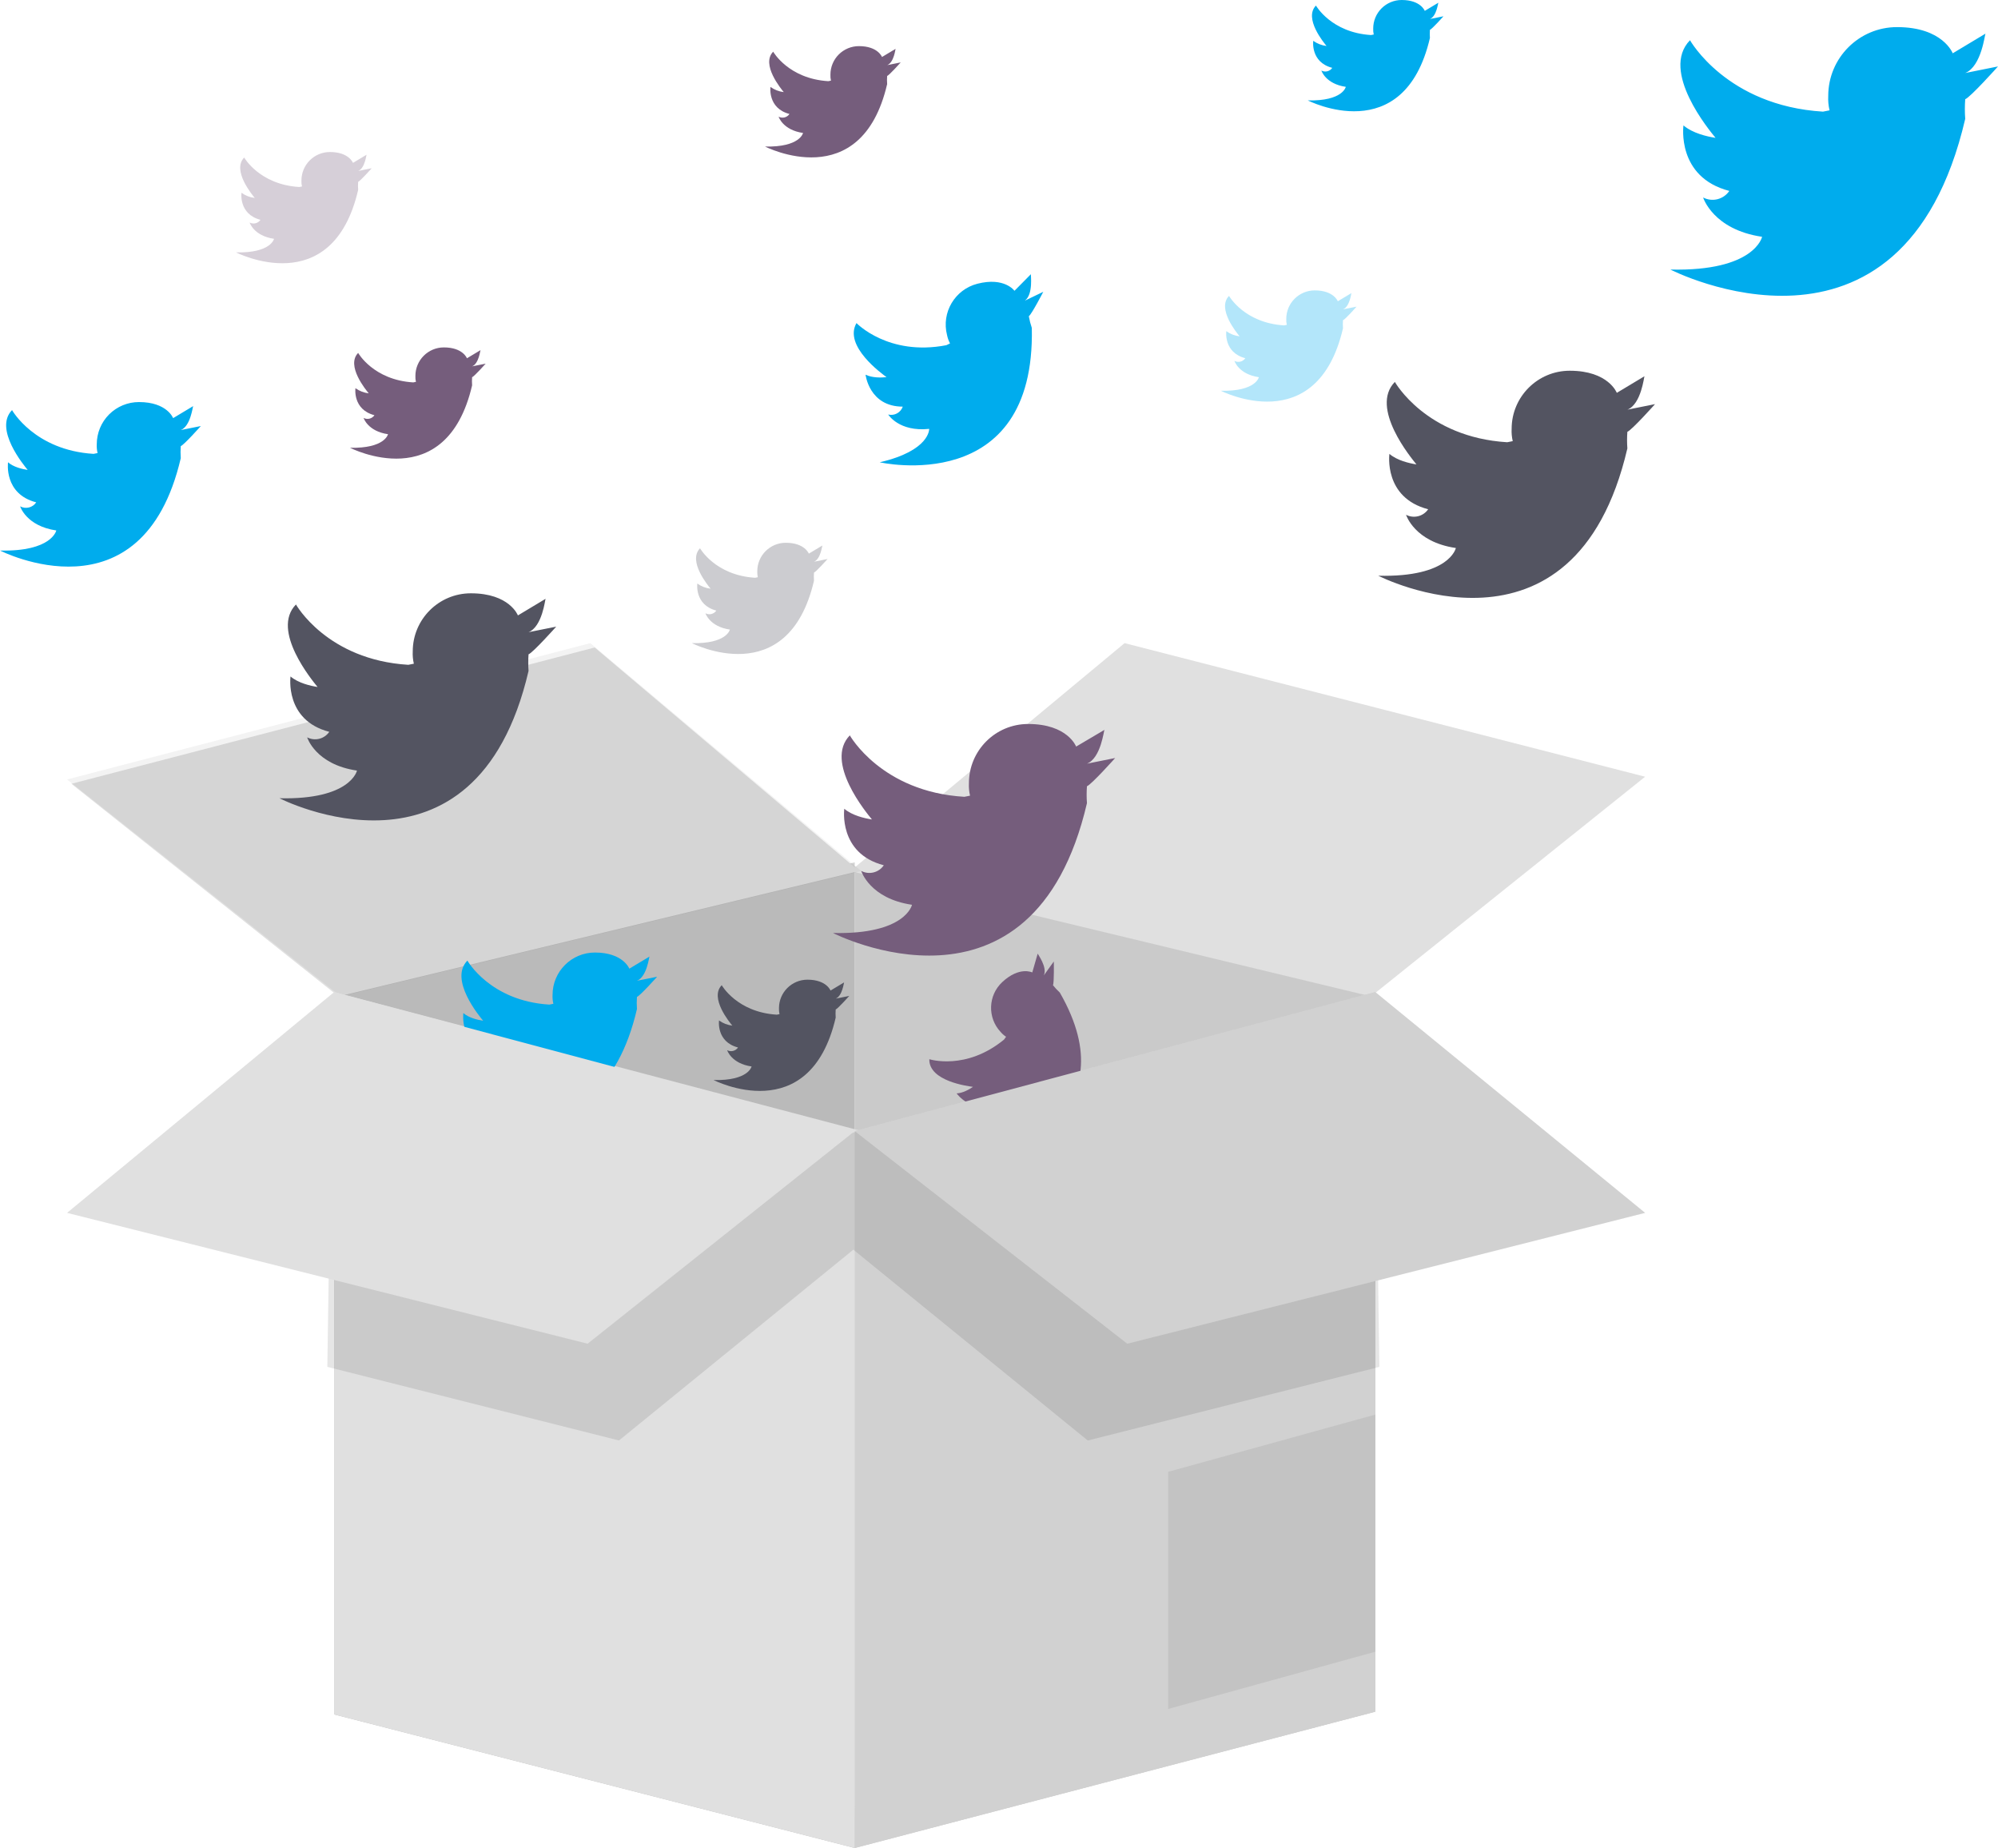
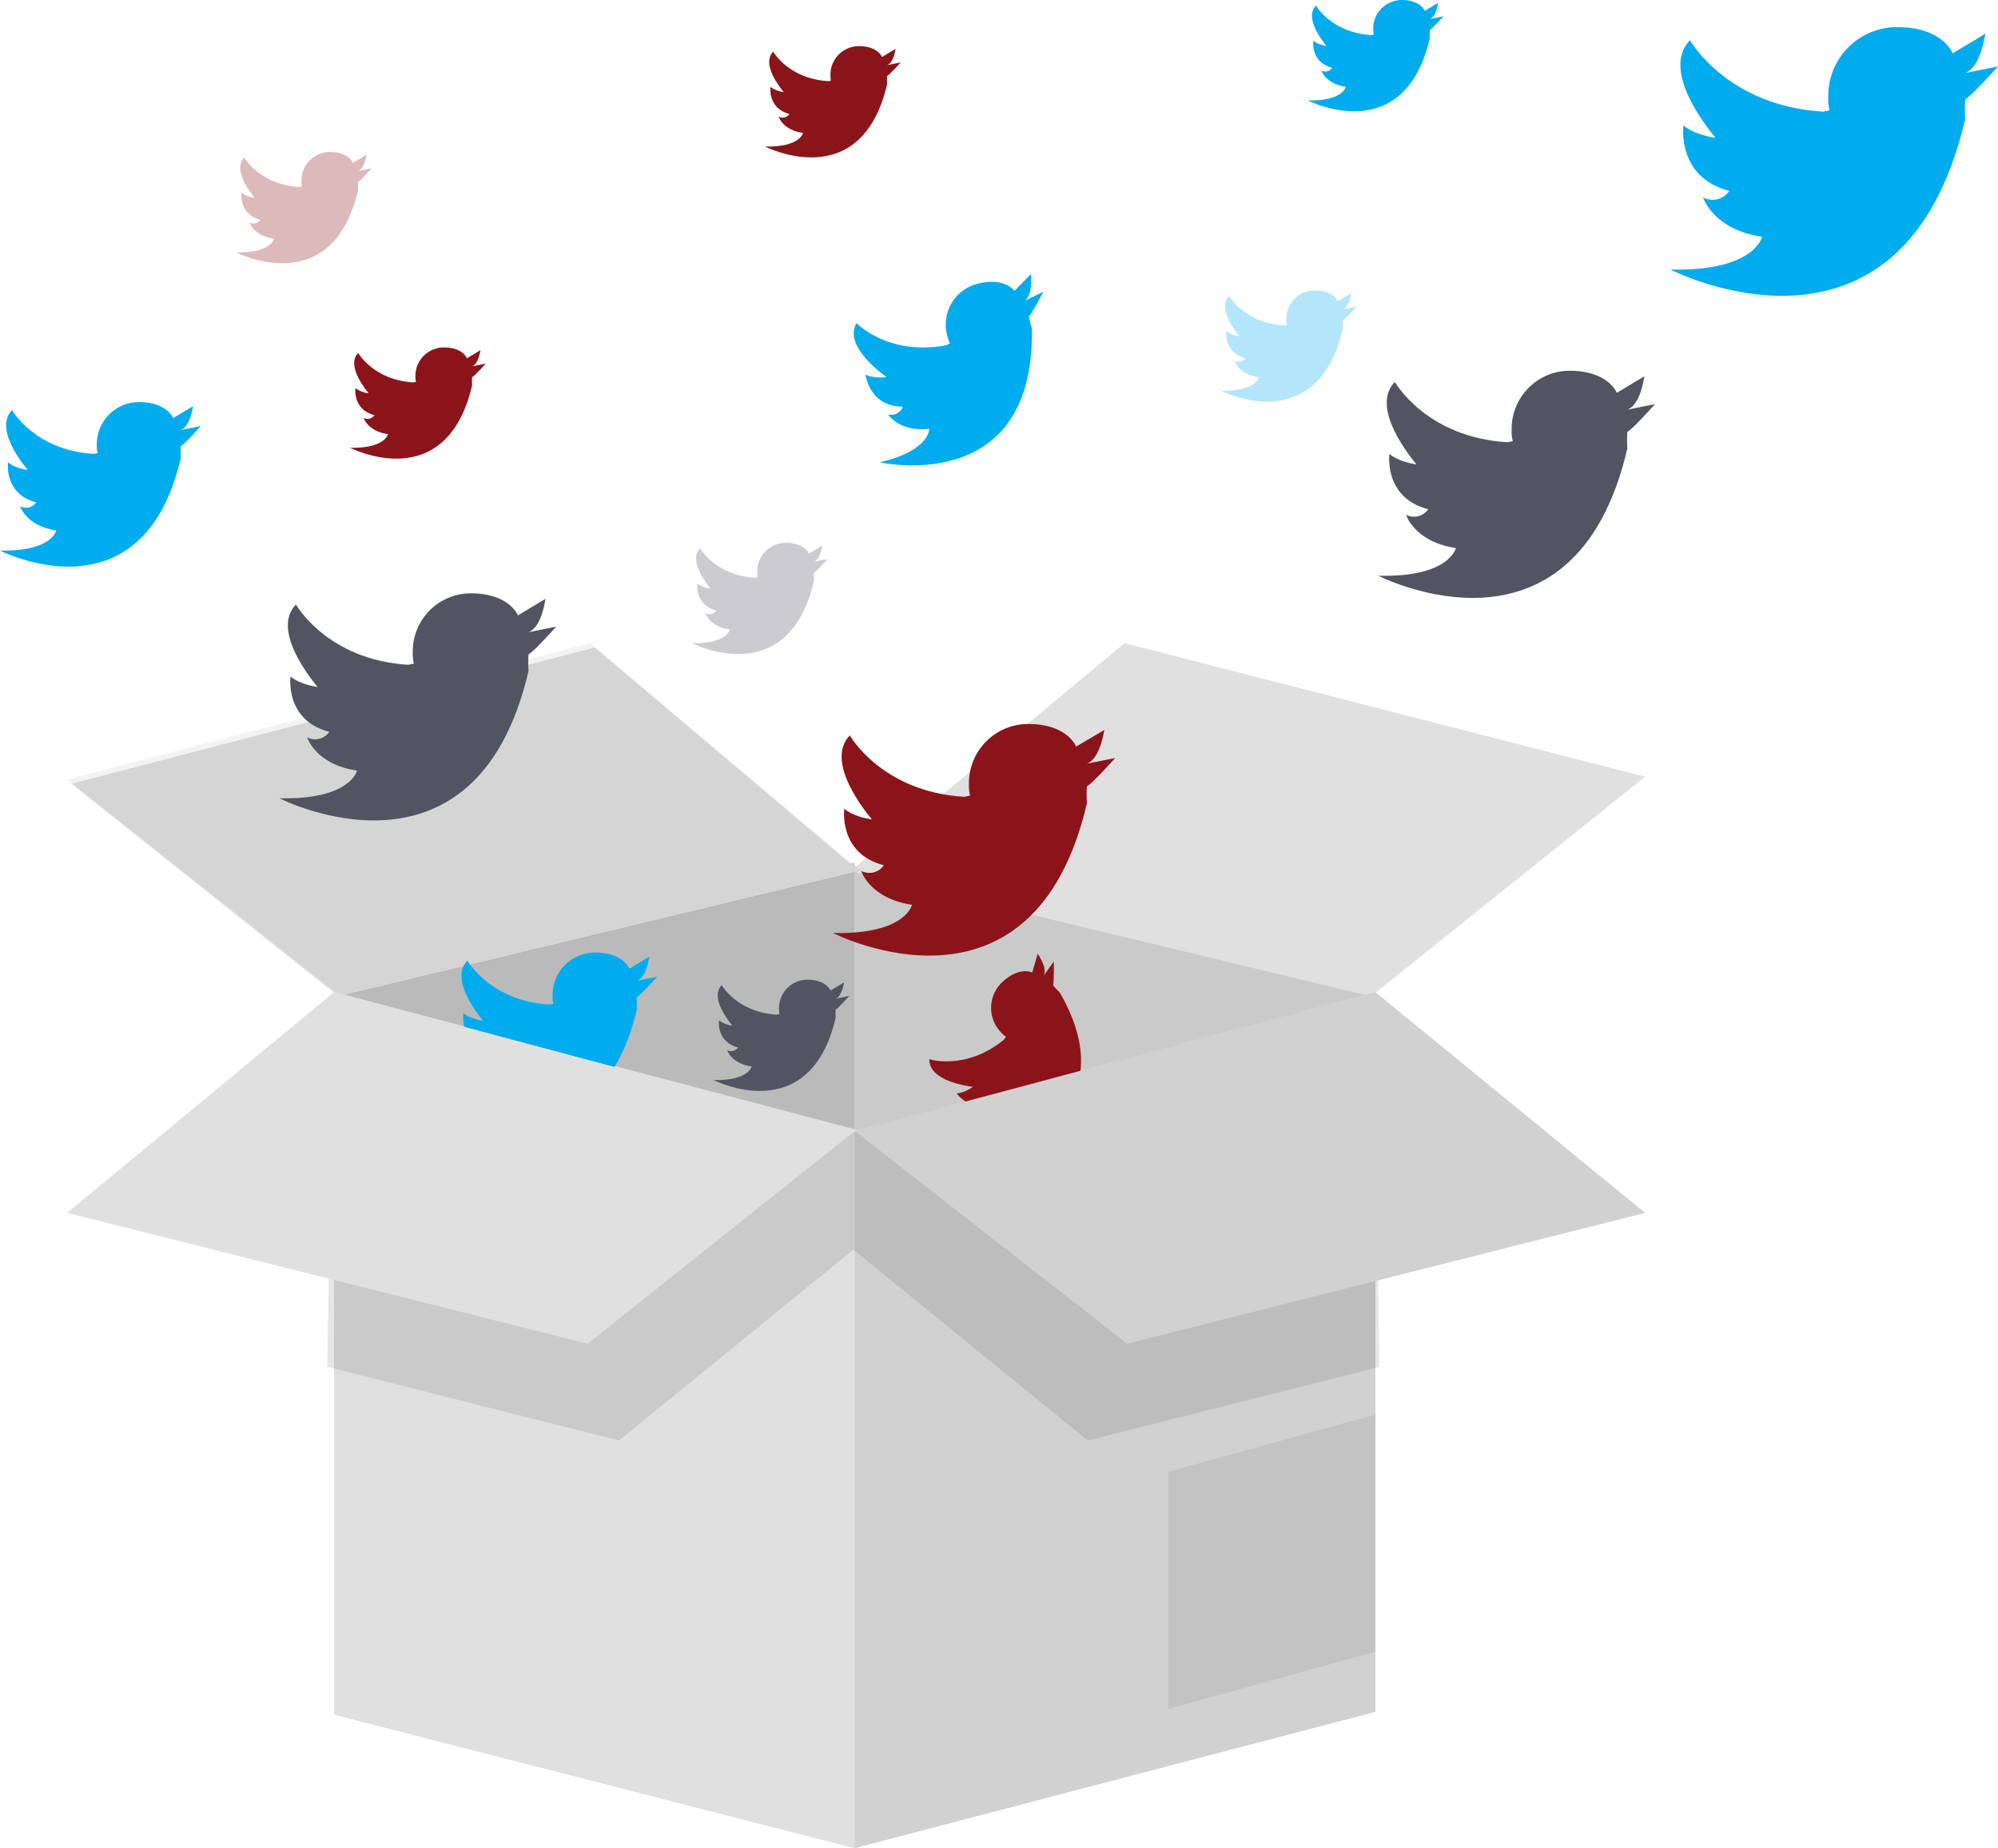
<svg xmlns="http://www.w3.org/2000/svg" data-name="Layer 1" width="813.15" height="752" viewBox="0 0 813.15 752">
  <path fill="#e0e0e0" d="M559.73 403.7l-211.87-51.03V752l211.87-55.46V403.7z" />
  <path opacity=".1" d="M559.73 403.7l-211.87-51.03V752l211.87-55.46V403.7z" />
  <path fill="#e0e0e0" d="M135.99 403.7l211.87-51.03V752l-211.87-54.35V403.7z" />
  <path opacity=".17" d="M135.99 401.93l211.87-51.02V752l-211.87-54.35V401.93z" />
  <path fill="#e0e0e0" d="M346.09 354.44l111.59-92.73 211.86 54.36-111.58 89.39-211.87-51.02z" />
  <path fill="#e0e0e0" d="M29.05 318.94l108.71 86.52 211.86-51.02-107.59-90.96-212.98 55.46z" />
  <path opacity=".05" d="M27.29 317.18l111.35 88.28 211.87-51.02-110.25-92.73-212.97 55.47z" />
  <path fill="#e0e0e0" d="M135.99 403.7v293.95L347.86 752l2.86-291.73-214.73-56.57z" />
  <path fill="#e0e0e0" d="M559.73 696.54L347.86 752V460.27l211.87-56.57v292.84z" />
  <path opacity=".07" d="M559.73 696.54L347.86 752V460.27l211.87-56.57v292.84z" />
  <path opacity=".07" d="M475.42 598.92v96.51l84.31-23.3v-96.5l-84.31 23.29z" />
  <path opacity=".1" d="M133.22 556.22l118.69 29.95 95.4-77.65v-47.7l-211.87-53.24-2.22 148.64zm428.17 0L442.7 586.17l-95.39-77.65v-47.7l211.86-53.24 2.22 148.64z" />
  <path d="M259.23 399.1l8.21-1.64s-6.9 7.72-8.21 8.21a33.05 33.05 0 000 4.93c-15.77 67.69-73.93 37.79-73.93 37.79 21.19.49 23-8.21 23-8.21-12.32-1.81-14.79-9.86-14.79-9.86a5.08 5.08 0 006.57-1.64c-13.31-3.45-11.5-16.43-11.5-16.43 2.3 2 5.91 2.79 8.05 3.12-1.48-1.81-14-16.76-6.41-24.48 0 0 9.2 16.43 33.35 17.91l1.64-.33a12.89 12.89 0 01-.33-3.61 17.25 17.25 0 0117.25-17.25c11.5 0 14 6.57 14 6.57l8.21-4.93c-.18-.01-1 8.21-5.11 9.85z" fill="#00aced" />
  <path fill="#e0e0e0" d="M135.99 403.7l-108.7 89.85 211.86 53.24 108.71-86.52-211.87-56.57z" />
-   <path d="M424.82 396.91l4.06-5.65s.18 8.6-.34 9.65a27.47 27.47 0 002.79 3c28.77 50.08-23.53 64.86-23.53 64.86 13.16-11.71 9.33-18 9.33-18-8.56 5.85-14.56 2.35-14.56 2.35a4.22 4.22 0 003.06-4.72c-10 5.44-16.3-3.47-16.3-3.47 2.52-.1 5.18-1.65 6.66-2.66-1.92-.26-18-2.27-17.77-11.25 0 0 14.9 4.77 30.42-8l.81-1.13a10.71 10.71 0 01-2.25-2 14.33 14.33 0 01.71-20.26c7-6.52 12.21-3.92 12.21-3.92l2.2-7.65c-.09.07 4.06 5.52 2.5 8.85z" fill="#755d7c" />
+   <path d="M424.82 396.91l4.06-5.65s.18 8.6-.34 9.65a27.47 27.47 0 002.79 3c28.77 50.08-23.53 64.86-23.53 64.86 13.16-11.71 9.33-18 9.33-18-8.56 5.85-14.56 2.35-14.56 2.35a4.22 4.22 0 003.06-4.72c-10 5.44-16.3-3.47-16.3-3.47 2.52-.1 5.18-1.65 6.66-2.66-1.92-.26-18-2.27-17.77-11.25 0 0 14.9 4.77 30.42-8l.81-1.13a10.71 10.71 0 01-2.25-2 14.33 14.33 0 01.71-20.26c7-6.52 12.21-3.92 12.21-3.92l2.2-7.65c-.09.07 4.06 5.52 2.5 8.85z" fill="#8b141a" />
  <path fill="#e0e0e0" d="M559.73 403.7l109.81 89.85-210.76 53.24-110.92-86.52 211.87-56.57z" />
  <path opacity=".07" d="M559.73 403.7l109.81 89.85-210.76 53.24-110.92-86.52 211.87-56.57z" />
  <path d="M417.09 122.35l7.51-3.61s-4.74 9.15-5.89 9.95a32.88 32.88 0 001.22 4.75c1.53 69.12-61.9 54.68-61.9 54.68 20.54-4.76 20.13-13.6 20.13-13.6-12.32 1.3-16.68-5.84-16.68-5.84a5 5 0 005.93-3.21c-13.68 0-15.14-13-15.14-13 2.7 1.33 6.39 1.23 8.53 1-1.87-1.38-17.6-12.7-12.22-22 0 0 12.93 13.56 36.56 9l1.5-.72a12.82 12.82 0 01-1.21-3.4 17.16 17.16 0 0112.36-20.89c11.08-2.84 15.08 2.88 15.08 2.88l6.7-6.78c-.17.07 1.07 8.19-2.48 10.79zM73.57 175l8.17-1.63s-6.86 7.68-8.17 8.17a32.88 32.88 0 000 4.9C57.88 253.77.03 224.03.03 224.03c21.08.49 22.88-8.17 22.88-8.17-12.26-1.8-14.71-9.81-14.71-9.81a5 5 0 006.54-1.63C1.47 201 3.27 188.12 3.27 188.12c2.29 2 5.88 2.78 8 3.11-1.47-1.8-13.89-16.67-6.37-24.35 0 0 9.15 16.34 33.18 17.81l1.63-.33a12.82 12.82 0 01-.33-3.6 17.16 17.16 0 0117.19-17.15c11.44 0 13.89 6.54 13.89 6.54l8.17-4.9c-.19-.01-1 8.16-5.06 9.75zM799.81 29.71l13.33-2.67s-11.2 12.53-13.33 13.33a53.64 53.64 0 000 8c-25.6 109.85-120 61.32-120 61.32 34.39.8 37.33-13.33 37.33-13.33-20-2.93-24-16-24-16a8.24 8.24 0 0010.66-2.67c-21.6-5.6-18.66-26.66-18.66-26.66 3.73 3.2 9.6 4.53 13.06 5.07-2.4-2.93-22.66-27.2-10.4-39.73 0 0 14.93 26.66 54.12 29.06l2.67-.53a20.92 20.92 0 01-.53-5.87 28 28 0 0128-28c18.66 0 22.66 10.66 22.66 10.66l13.33-8c-.24.02-1.57 13.31-8.24 16.02zM581.95 7.73l5.52-1.1s-4.64 5.19-5.52 5.52a22.21 22.21 0 000 3.31c-10.6 45.5-49.69 25.4-49.69 25.4 14.25.33 15.46-5.52 15.46-5.52-8.28-1.21-9.94-6.63-9.94-6.63a3.41 3.41 0 004.42-1.1c-8.94-2.32-7.73-11-7.73-11a11.48 11.48 0 005.41 2.1c-1-1.21-9.39-11.26-4.31-16.45 0 0 6.18 11 22.42 12l1.1-.22a8.66 8.66 0 01-.22-2.43A11.59 11.59 0 01570.47 0c7.73 0 9.39 4.42 9.39 4.42l5.52-3.31c-.12-.01-.67 5.52-3.43 6.62z" fill="#00aced" />
  <path d="M331.28 228.58l5.52-1.1s-4.64 5.19-5.52 5.52a22.21 22.21 0 000 3.31c-10.6 45.5-49.69 25.4-49.69 25.4 14.25.33 15.46-5.52 15.46-5.52-8.28-1.21-9.94-6.63-9.94-6.63a3.41 3.41 0 004.42-1.1c-8.94-2.32-7.73-11-7.73-11a11.48 11.48 0 005.41 2.1c-1-1.21-9.39-11.26-4.31-16.45 0 0 6.18 11 22.42 12l1.1-.22a8.66 8.66 0 01-.22-2.43 11.59 11.59 0 0111.59-11.59c7.73 0 9.39 4.42 9.39 4.42l5.52-3.31c-.13.02-.66 5.5-3.42 6.6z" fill="#535461" opacity=".3" />
  <path d="M546.57 125.89l5.52-1.1s-4.59 5.21-5.52 5.51a22.21 22.21 0 000 3.31c-10.6 45.5-49.69 25.4-49.69 25.4 14.25.33 15.46-5.52 15.46-5.52-8.28-1.21-9.94-6.63-9.94-6.63a3.41 3.41 0 004.42-1.1c-8.94-2.32-7.73-11-7.73-11a11.48 11.48 0 005.41 2.1c-1-1.21-9.39-11.26-4.31-16.45 0 0 6.18 11 22.42 12l1.1-.22a8.66 8.66 0 01-.22-2.43 11.59 11.59 0 0111.59-11.59c7.73 0 9.39 4.42 9.39 4.42l5.52-3.31c-.06-.02-.62 5.5-3.42 6.61z" fill="#00aced" opacity=".3" />
-   <path d="M442.37 310.76l11.48-2.3s-9.65 10.8-11.48 11.48a46.21 46.21 0 000 6.89c-22.05 94.63-103.36 52.83-103.36 52.83 29.63.69 32.16-11.48 32.16-11.48-17.23-2.53-20.67-13.78-20.67-13.78a7.1 7.1 0 009.19-2.3c-18.6-4.82-16.08-23-16.08-23 3.22 2.76 8.27 3.9 11.25 4.36-2.07-2.53-19.52-23.43-9-34.22 0 0 12.86 23 46.63 25l2.3-.46a18 18 0 01-.46-5.05 24.11 24.11 0 0124.12-24.12c16.08 0 19.52 9.19 19.52 9.19l11.52-6.8c-.23 0-1.38 11.47-7.12 13.76zM361.09 26.5l5.48-1.1s-4.64 5.19-5.52 5.52a22.21 22.21 0 000 3.31c-10.6 45.5-49.69 25.4-49.69 25.4 14.25.33 15.46-5.52 15.46-5.52-8.28-1.21-9.94-6.63-9.94-6.63a3.41 3.41 0 004.42-1.1c-8.94-2.32-7.73-11-7.73-11a11.48 11.48 0 005.41 2.1c-1-1.21-9.39-11.26-4.31-16.45 0 0 6.18 11 22.42 12l1.1-.22a8.66 8.66 0 01-.22-2.43 11.59 11.59 0 0111.6-11.61c7.73 0 9.39 4.42 9.39 4.42l5.52-3.31c-.07 0-.62 5.52-3.39 6.62zM192.14 149.08l5.52-1.1s-4.64 5.19-5.52 5.52a22.21 22.21 0 000 3.31c-10.6 45.5-49.69 25.4-49.69 25.4 14.25.33 15.46-5.52 15.46-5.52-8.28-1.21-9.94-6.63-9.94-6.63a3.41 3.41 0 004.42-1.1c-8.94-2.32-7.73-11-7.73-11a11.48 11.48 0 005.41 2.1c-1-1.21-9.39-11.26-4.31-16.45 0 0 6.18 11 22.42 12l1.1-.22a8.66 8.66 0 01-.22-2.43 11.59 11.59 0 0111.59-11.59c7.73 0 9.39 4.42 9.39 4.42l5.52-3.31c-.11-.03-.66 5.52-3.42 6.6z" fill="#755d7c" />
-   <path d="M145.76 69.57l5.52-1.1s-4.64 5.19-5.52 5.52a22.21 22.21 0 000 3.31c-10.6 45.5-49.69 25.4-49.69 25.4 14.25.33 15.46-5.52 15.46-5.52-8.28-1.21-9.94-6.63-9.94-6.63a3.41 3.41 0 004.42-1.1c-8.94-2.32-7.73-11-7.73-11a11.48 11.48 0 005.41 2.1c-1-1.21-9.39-11.26-4.31-16.45 0 0 6.18 11 22.42 12l1.1-.22a8.66 8.66 0 01-.22-2.43 11.59 11.59 0 0111.59-11.59c7.73 0 9.39 4.42 9.39 4.42l5.52-3.31c-.11-.03-.61 5.5-3.42 6.6z" fill="#755d7c" opacity=".3" />
+   <path d="M442.37 310.76l11.48-2.3s-9.65 10.8-11.48 11.48a46.21 46.21 0 000 6.89c-22.05 94.63-103.36 52.83-103.36 52.83 29.63.69 32.16-11.48 32.16-11.48-17.23-2.53-20.67-13.78-20.67-13.78a7.1 7.1 0 009.19-2.3c-18.6-4.82-16.08-23-16.08-23 3.22 2.76 8.27 3.9 11.25 4.36-2.07-2.53-19.52-23.43-9-34.22 0 0 12.86 23 46.63 25l2.3-.46a18 18 0 01-.46-5.05 24.11 24.11 0 0124.12-24.12c16.08 0 19.52 9.19 19.52 9.19l11.52-6.8c-.23 0-1.38 11.47-7.12 13.76zM361.09 26.5l5.48-1.1s-4.64 5.19-5.52 5.52a22.21 22.21 0 000 3.31c-10.6 45.5-49.69 25.4-49.69 25.4 14.25.33 15.46-5.52 15.46-5.52-8.28-1.21-9.94-6.63-9.94-6.63a3.41 3.41 0 004.42-1.1c-8.94-2.32-7.73-11-7.73-11a11.48 11.48 0 005.41 2.1c-1-1.21-9.39-11.26-4.31-16.45 0 0 6.18 11 22.42 12l1.1-.22a8.66 8.66 0 01-.22-2.43 11.59 11.59 0 0111.6-11.61c7.73 0 9.39 4.42 9.39 4.42l5.52-3.31c-.07 0-.62 5.52-3.39 6.62zM192.14 149.08l5.52-1.1s-4.64 5.19-5.52 5.52a22.21 22.21 0 000 3.31c-10.6 45.5-49.69 25.4-49.69 25.4 14.25.33 15.46-5.52 15.46-5.52-8.28-1.21-9.94-6.63-9.94-6.63a3.41 3.41 0 004.42-1.1c-8.94-2.32-7.73-11-7.73-11a11.48 11.48 0 005.41 2.1c-1-1.21-9.39-11.26-4.31-16.45 0 0 6.18 11 22.42 12l1.1-.22a8.66 8.66 0 01-.22-2.43 11.59 11.59 0 0111.59-11.59c7.73 0 9.39 4.42 9.39 4.42l5.52-3.31c-.11-.03-.66 5.52-3.42 6.6z" fill="#8b141a" />
+   <path d="M145.76 69.57l5.52-1.1s-4.64 5.19-5.52 5.52a22.21 22.21 0 000 3.31c-10.6 45.5-49.69 25.4-49.69 25.4 14.25.33 15.46-5.52 15.46-5.52-8.28-1.21-9.94-6.63-9.94-6.63a3.41 3.41 0 004.42-1.1c-8.94-2.32-7.73-11-7.73-11a11.48 11.48 0 005.41 2.1c-1-1.21-9.39-11.26-4.31-16.45 0 0 6.18 11 22.42 12l1.1-.22a8.66 8.66 0 01-.22-2.43 11.59 11.59 0 0111.59-11.59c7.73 0 9.39 4.42 9.39 4.42l5.52-3.31c-.11-.03-.61 5.5-3.42 6.6z" fill="#8b141a" opacity=".3" />
  <path d="M340.11 406.37l5.52-1.1s-4.64 5.19-5.52 5.52a22.21 22.21 0 000 3.31c-10.6 45.5-49.69 25.4-49.69 25.4 14.25.33 15.46-5.52 15.46-5.52-8.28-1.21-9.94-6.63-9.94-6.63a3.41 3.41 0 004.42-1.1c-8.94-2.32-7.73-11-7.73-11a11.48 11.48 0 005.41 2.1c-1-1.21-9.39-11.26-4.31-16.45 0 0 6.18 11 22.42 12l1.1-.22a8.66 8.66 0 01-.22-2.43 11.59 11.59 0 0111.59-11.59c7.73 0 9.39 4.42 9.39 4.42l5.52-3.31c-.1-.02-.66 5.5-3.42 6.6zM662.34 166.7l11.23-2.25s-9.46 10.59-11.26 11.26a45.32 45.32 0 000 6.76c-21.63 92.81-101.37 51.81-101.37 51.81 29.09.72 31.57-11.28 31.57-11.28-16.9-2.48-20.27-13.52-20.27-13.52a7 7 0 009-2.25c-18.25-4.73-15.77-22.53-15.77-22.53 3.15 2.7 8.11 3.83 11 4.28-2-2.48-19.15-23-8.79-33.57 0 0 12.62 22.53 45.73 24.55l2.25-.45a17.67 17.67 0 01-.45-5 23.65 23.65 0 0123.65-23.65c15.77 0 19.15 9 19.15 9l11.26-6.76c-.17.08-1.3 11.35-6.93 13.6zm-447.23 90.55l11.26-2.25s-9.46 10.59-11.26 11.26a45.32 45.32 0 000 6.76c-21.63 92.81-101.37 51.81-101.37 51.81 29.06.68 31.54-11.26 31.54-11.26-16.9-2.48-20.27-13.52-20.27-13.52a7 7 0 009-2.25c-18.25-4.73-15.77-22.53-15.77-22.53 3.15 2.7 8.11 3.83 11 4.28-2-2.48-19.15-23-8.79-33.57 0 0 12.62 22.53 45.73 24.55l2.25-.45a17.67 17.67 0 01-.45-5 23.65 23.65 0 0123.65-23.65c15.77 0 19.15 9 19.15 9l11.26-6.76c-.17.06-1.3 11.33-6.93 13.58z" fill="#535461" />
</svg>
